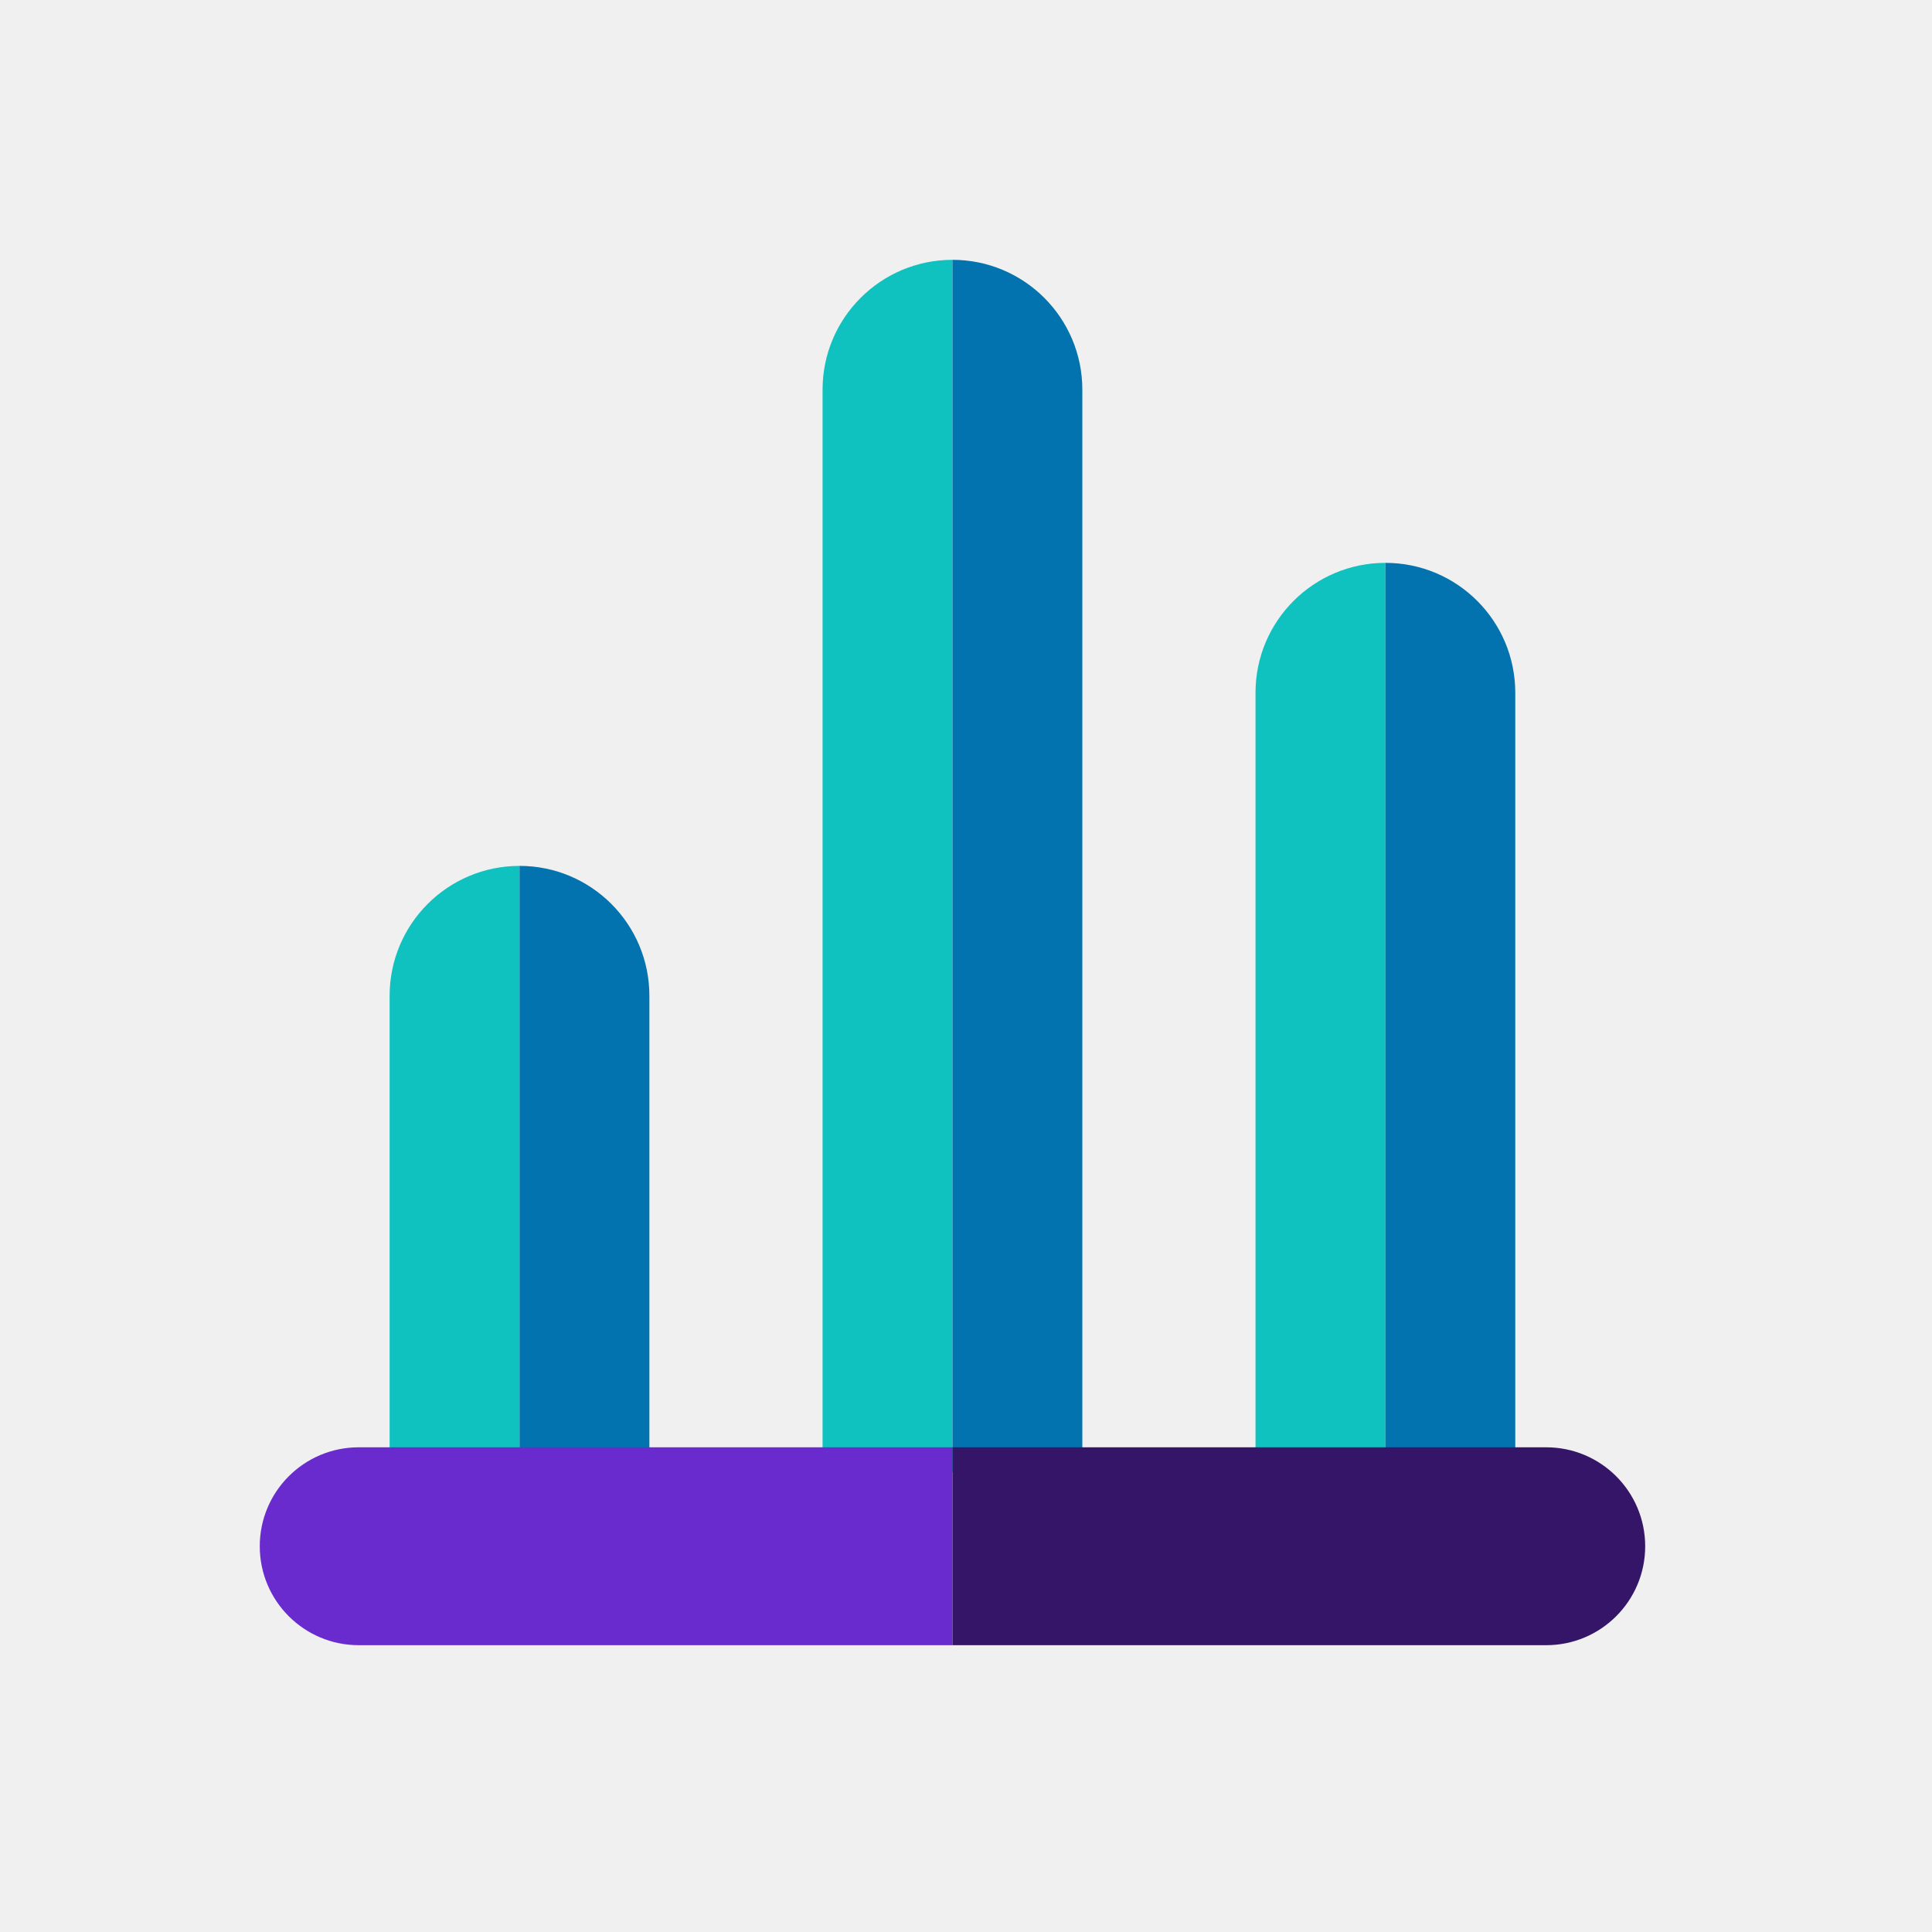
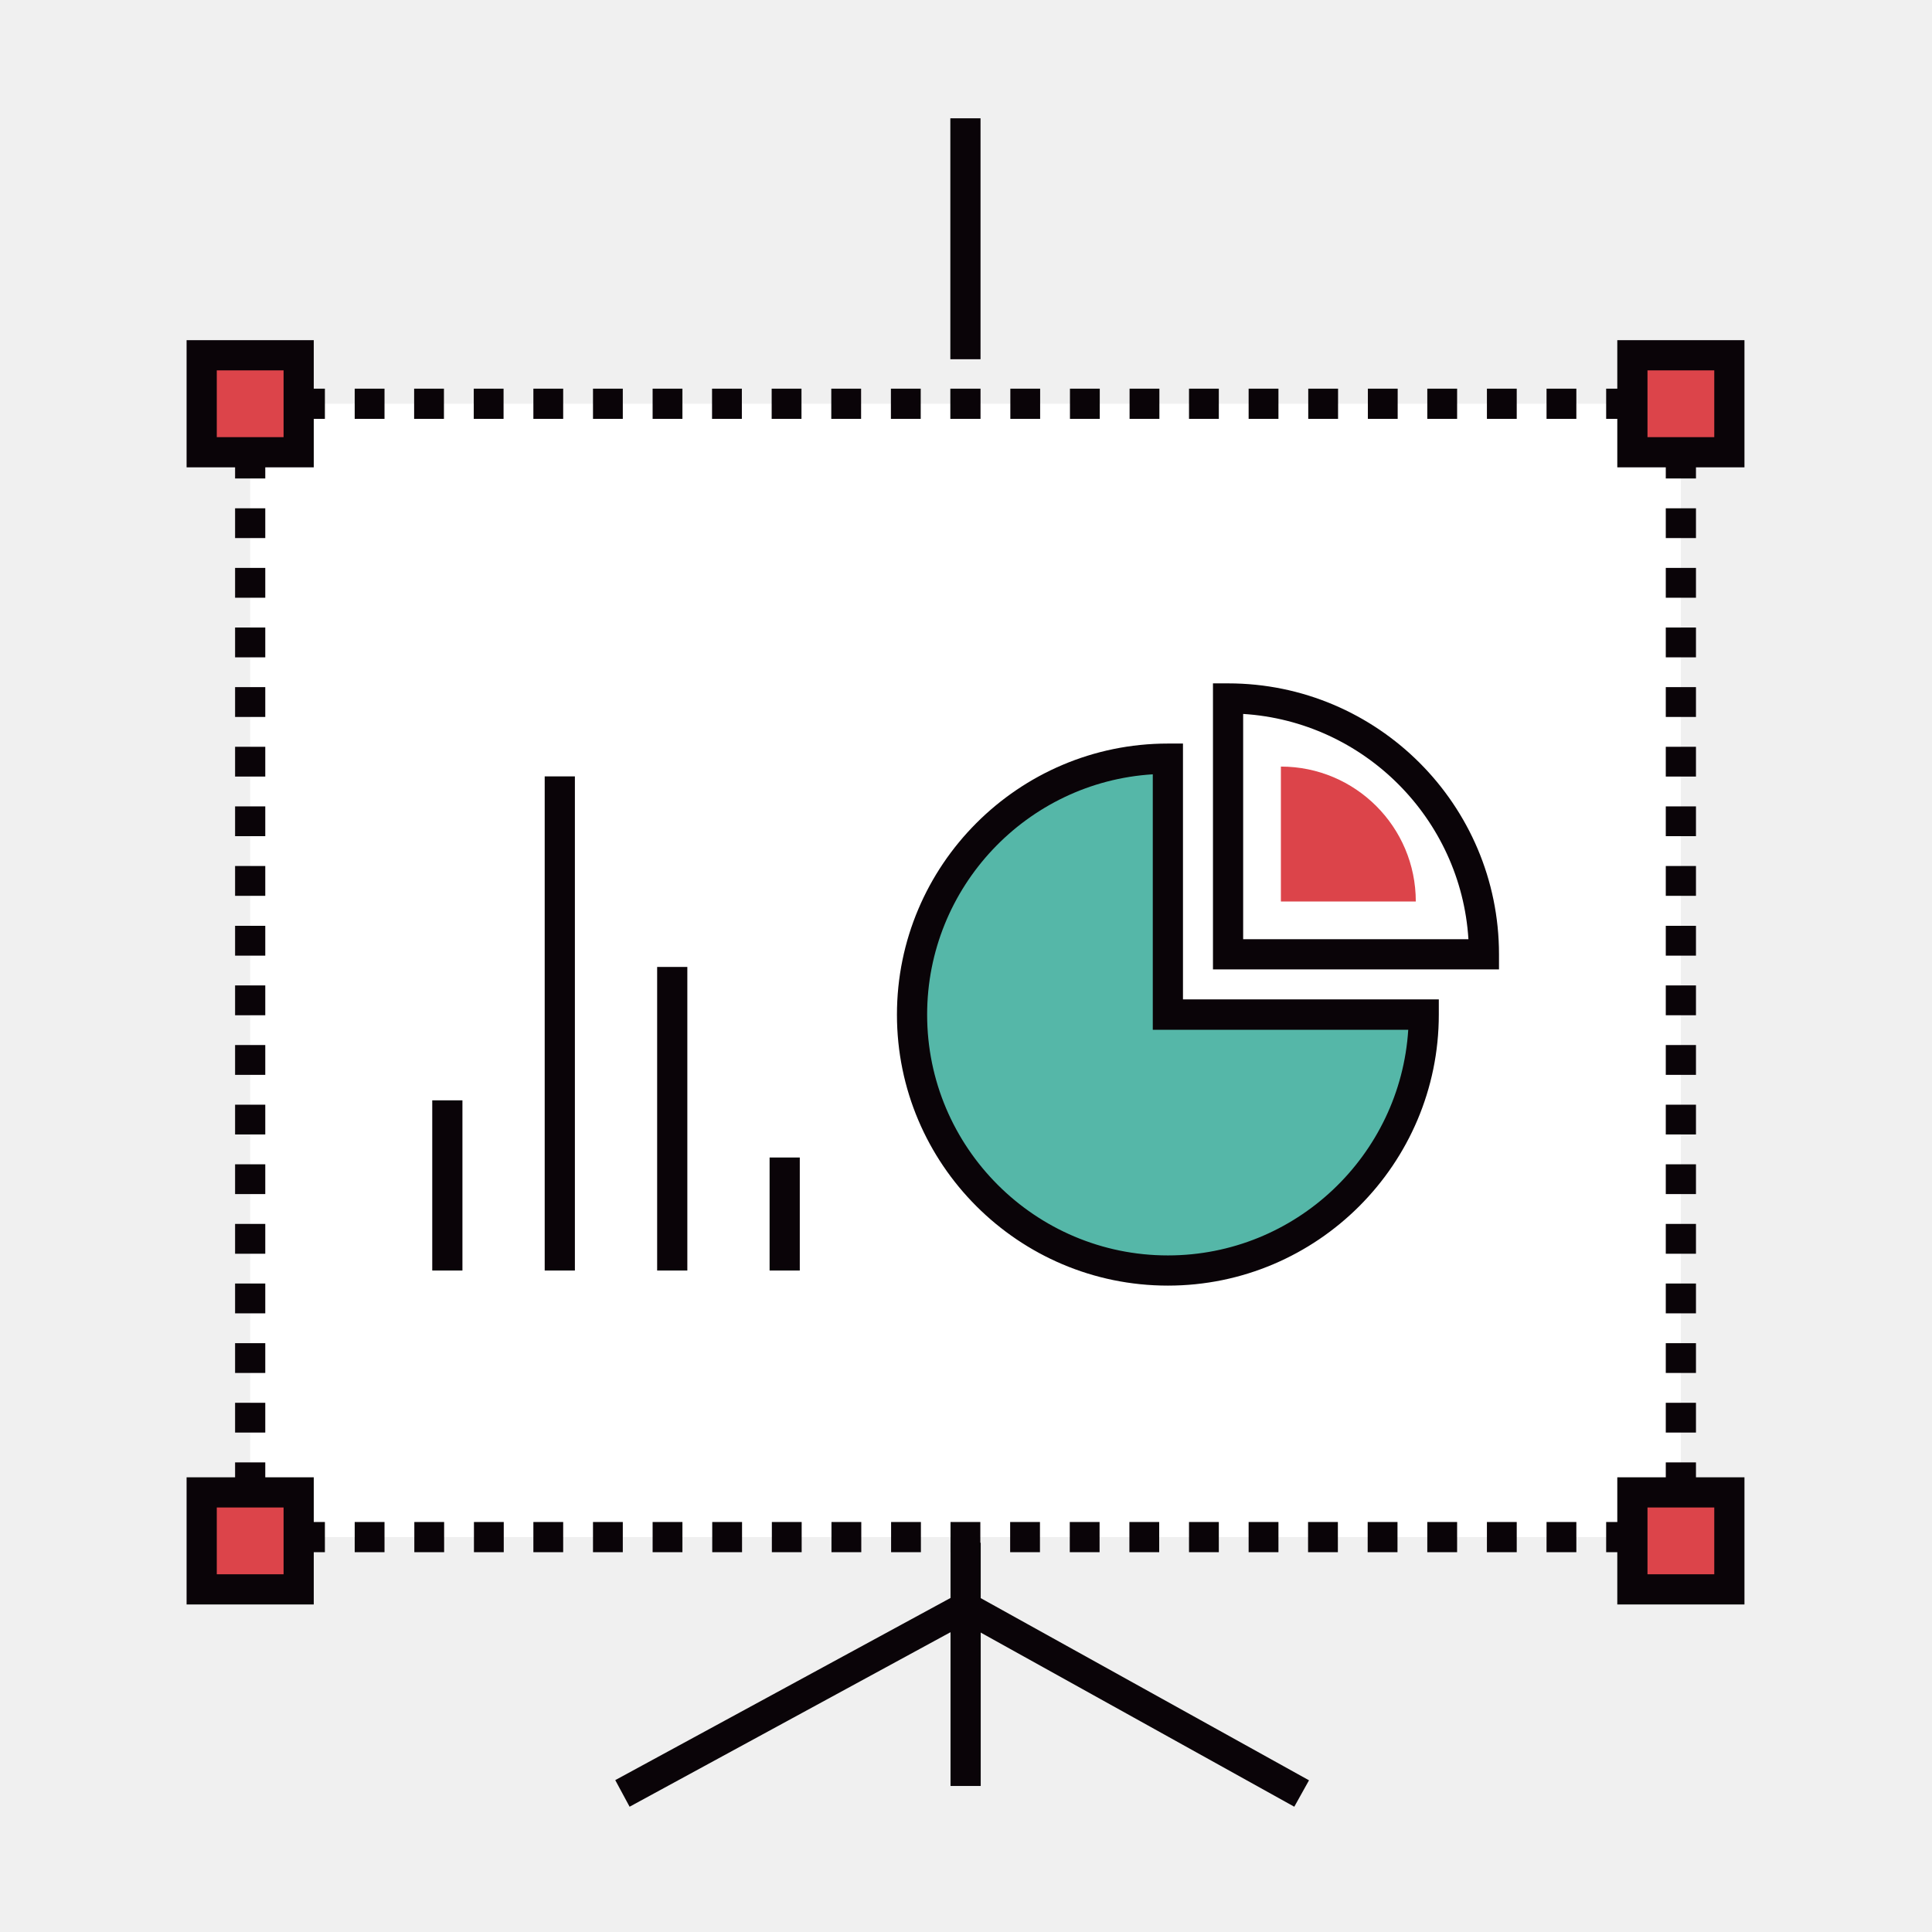
- <svg xmlns="http://www.w3.org/2000/svg" width="33" height="33" viewBox="0 0 33 33" fill="none">
-   <path d="M8.874 14.79L8.874 27.361H6.655L6.655 17.009C6.655 15.783 7.649 14.79 8.874 14.79V14.79Z" fill="#0FC2BF" />
-   <path d="M8.874 14.79L8.874 27.361H11.092L11.092 17.009C11.092 15.783 10.099 14.79 8.874 14.79V14.79Z" fill="#0273AF" />
-   <path d="M16.269 4.438V25.143H14.05L14.05 6.656C14.05 5.431 15.044 4.438 16.269 4.438V4.438Z" fill="#0FC2BF" />
-   <path d="M23.664 9.614V26.623H21.445V11.833C21.445 10.607 22.439 9.614 23.664 9.614V9.614Z" fill="#0FC2BF" />
-   <path d="M4.437 26.411C4.437 25.477 5.194 24.721 6.127 24.721H16.269V28.101H6.127C5.194 28.101 4.437 27.345 4.437 26.411V26.411Z" fill="#692ACE" />
-   <path d="M16.269 4.438L16.269 25.143H18.487L18.487 6.656C18.487 5.431 17.494 4.438 16.269 4.438V4.438Z" fill="#0273AF" />
-   <path d="M23.664 9.614L23.664 26.623H25.882L25.882 11.833C25.882 10.607 24.889 9.614 23.664 9.614V9.614Z" fill="#0273AF" />
-   <path d="M28.101 26.411C28.101 25.477 27.344 24.721 26.411 24.721H16.269V28.101H26.411C27.344 28.101 28.101 27.345 28.101 26.411V26.411Z" fill="#351568" />
+ <svg xmlns="http://www.w3.org/2000/svg" width="800px" height="800px" viewBox="0 0 1024 1024" class="icon" version="1.1">
+   <path d="M503.8 817.7h16v128.9h-16zM503.7 62.7h16v127.7h-16z" fill="#0A0408" />
+   <path d="M511.7 214h379.2v600.7H132.6V214h379.1" fill="#FFFFFF" />
+   <path d="M511.7 206h8v16h-8zM867.1 222h-15.8v-16h15.8v16z m-31.6 0h-15.8v-16h15.8v16z m-31.6 0h-15.8v-16h15.8v16z m-31.6 0h-15.8v-16h15.8v16z m-31.5 0H725v-16h15.8v16z m-31.6 0h-15.8v-16h15.8v16z m-31.6 0h-15.8v-16h15.8v16z m-31.6 0h-15.8v-16H646v16z m-31.5 0h-15.8v-16h15.8v16z m-31.6 0h-15.8v-16h15.8v16z m-31.6 0h-15.8v-16h15.8v16zM882.9 206h16v16h-16zM898.9 790.9h-16v-15.8h16v15.8z m0-31.6h-16v-15.8h16v15.8z m0-31.6h-16v-15.8h16v15.8z m0-31.6h-16v-15.8h16v15.8z m0-31.6h-16v-15.8h16v15.8z m0-31.6h-16v-15.8h16v15.8z m0-31.6h-16v-15.8h16v15.8z m0-31.6h-16v-15.8h16v15.8z m0-31.6h-16v-15.8h16v15.8z m0-31.6h-16v-15.8h16v15.8z m0-31.7h-16V459h16v15.8z m0-31.6h-16v-15.8h16v15.8z m0-31.6h-16v-15.8h16v15.8z m0-31.6h-16v-15.8h16V380z m0-31.6h-16v-15.8h16v15.8z m0-31.6h-16V301h16v15.8z m0-31.6h-16v-15.8h16v15.8z m0-31.6h-16v-15.8h16v15.8zM882.9 806.7h16v16h-16zM867.1 822.7h-15.8v-16h15.8v16z m-31.6 0h-15.8v-16h15.8v16z m-31.6 0h-15.8v-16h15.8v16z m-31.6 0h-15.8v-16h15.8v16z m-31.6 0h-15.8v-16h15.8v16z m-31.6 0h-15.8v-16h15.8v16z m-31.5 0h-15.8v-16h15.8v16z m-31.6 0h-15.8v-16H646v16z m-31.6 0h-15.8v-16h15.8v16z m-31.6 0H567v-16h15.8v16z m-31.6 0h-15.8v-16h15.8v16z m-31.6 0h-15.8v-16h15.8v16z m-31.5 0h-15.8v-16h15.8v16z m-31.6 0h-15.8v-16h15.8v16z m-31.6 0h-15.8v-16h15.8v16z m-31.6 0h-15.8v-16h15.8v16z m-31.6 0h-15.8v-16h15.8v16z m-31.6 0h-15.8v-16h15.8v16z m-31.6 0h-15.8v-16h15.8v16z m-31.5 0h-15.8v-16H267v16z m-31.6 0h-15.8v-16h15.8v16z m-31.6 0H188v-16h15.8v16z m-31.6 0h-15.8v-16h15.8v16zM124.6 806.7h16v16h-16zM140.6 790.9h-16v-15.8h16v15.8z m0-31.6h-16v-15.8h16v15.8z m0-31.6h-16v-15.8h16v15.8z m0-31.6h-16v-15.8h16v15.8z m0-31.6h-16v-15.8h16v15.8z m0-31.6h-16v-15.8h16v15.8z m0-31.6h-16v-15.8h16v15.8z m0-31.6h-16v-15.8h16v15.8z m0-31.6h-16v-15.8h16v15.8z m0-31.6h-16v-15.8h16v15.8z m0-31.7h-16V459h16v15.8z m0-31.6h-16v-15.8h16v15.8z m0-31.6h-16v-15.8h16v15.8z m0-31.6h-16v-15.8h16V380z m0-31.6h-16v-15.8h16v15.8z m0-31.6h-16V301h16v15.8z m0-31.6h-16v-15.8h16v15.8z m0-31.6h-16v-15.8h16v15.8zM124.6 206h16v16h-16zM488 222h-15.8v-16H488v16z m-31.6 0h-15.8v-16h15.8v16z m-31.6 0H409v-16h15.8v16z m-31.6 0h-15.8v-16h15.8v16z m-31.5 0h-15.8v-16h15.8v16z m-31.6 0h-15.8v-16h15.8v16z m-31.6 0h-15.8v-16h15.8v16z m-31.6 0h-15.8v-16h15.8v16z m-31.6 0h-15.8v-16h15.8v16z m-31.5 0H188v-16h15.8v16z m-31.6 0h-15.8v-16h15.8v16zM503.7 206h8v16h-8zM333.7 957.6l-7.6-14.1 185.7-100.9 182 101-7.8 14-174.3-96.8z" fill="#0A0408" />
+   <path d="M754.6 537.7c0 74.9-60.7 135.6-135.6 135.6s-135.6-60.7-135.6-135.6S544.1 402.1 619 402.1v135.6h135.6z" fill="#55B7A8" />
+   <path d="M619 681.4c-79.2 0-143.6-64.4-143.6-143.6S539.8 394.1 619 394.1h8v135.6h135.6v8c0 79.2-64.4 143.7-143.6 143.7z m-8-271c-66.7 4.1-119.6 59.7-119.6 127.4 0 70.4 57.3 127.6 127.6 127.6 67.7 0 123.2-53 127.4-119.6H611V410.4z" fill="#0A0408" />
+   <path d="M794.5 513.8H642.9V362.2h8c79.2 0 143.6 64.4 143.6 143.6v8z m-135.6-16h119.4c-4-64-55.4-115.4-119.4-119.4v119.4z" fill="#0A0408" />
+   <path d="M750.4 477.8c0-39.5-32-71.5-71.5-71.5v71.5h71.5z" fill="#DC444A" />
+   <path d="M229.1 583.2h16v90.2h-16zM288.7 411.5h16v261.9h-16zM348.3 512.5h16v160.9h-16zM407.9 613.5h16v59.9h-16z" fill="#0A0408" />
+   <path d="M106.9 188.3h51.4v51.4h-51.4z" fill="#DC444A" />
+   <path d="M166.3 247.7H98.9v-67.4h67.4v67.4z m-51.4-16h35.4v-35.4h-35.4v35.4z" fill="#0A0408" />
+   <path d="M106.9 791h51.4v51.4h-51.4z" fill="#DC444A" />
+   <path d="M166.3 850.4H98.9V783h67.4v67.4z m-51.4-16h35.4V799h-35.4v35.4z" fill="#0A0408" />
+   <path d="M865.2 188.3h51.4v51.4h-51.4z" fill="#DC444A" />
+   <path d="M924.6 247.7h-67.4v-67.4h67.4v67.4z m-51.4-16h35.4v-35.4h-35.4v35.4z" fill="#0A0408" />
+   <path d="M865.2 791h51.4v51.4h-51.4z" fill="#DC444A" />
+   <path d="M924.6 850.4h-67.4V783h67.4v67.4z m-51.4-16h35.4V799h-35.4v35.4z" fill="#0A0408" />
</svg>
